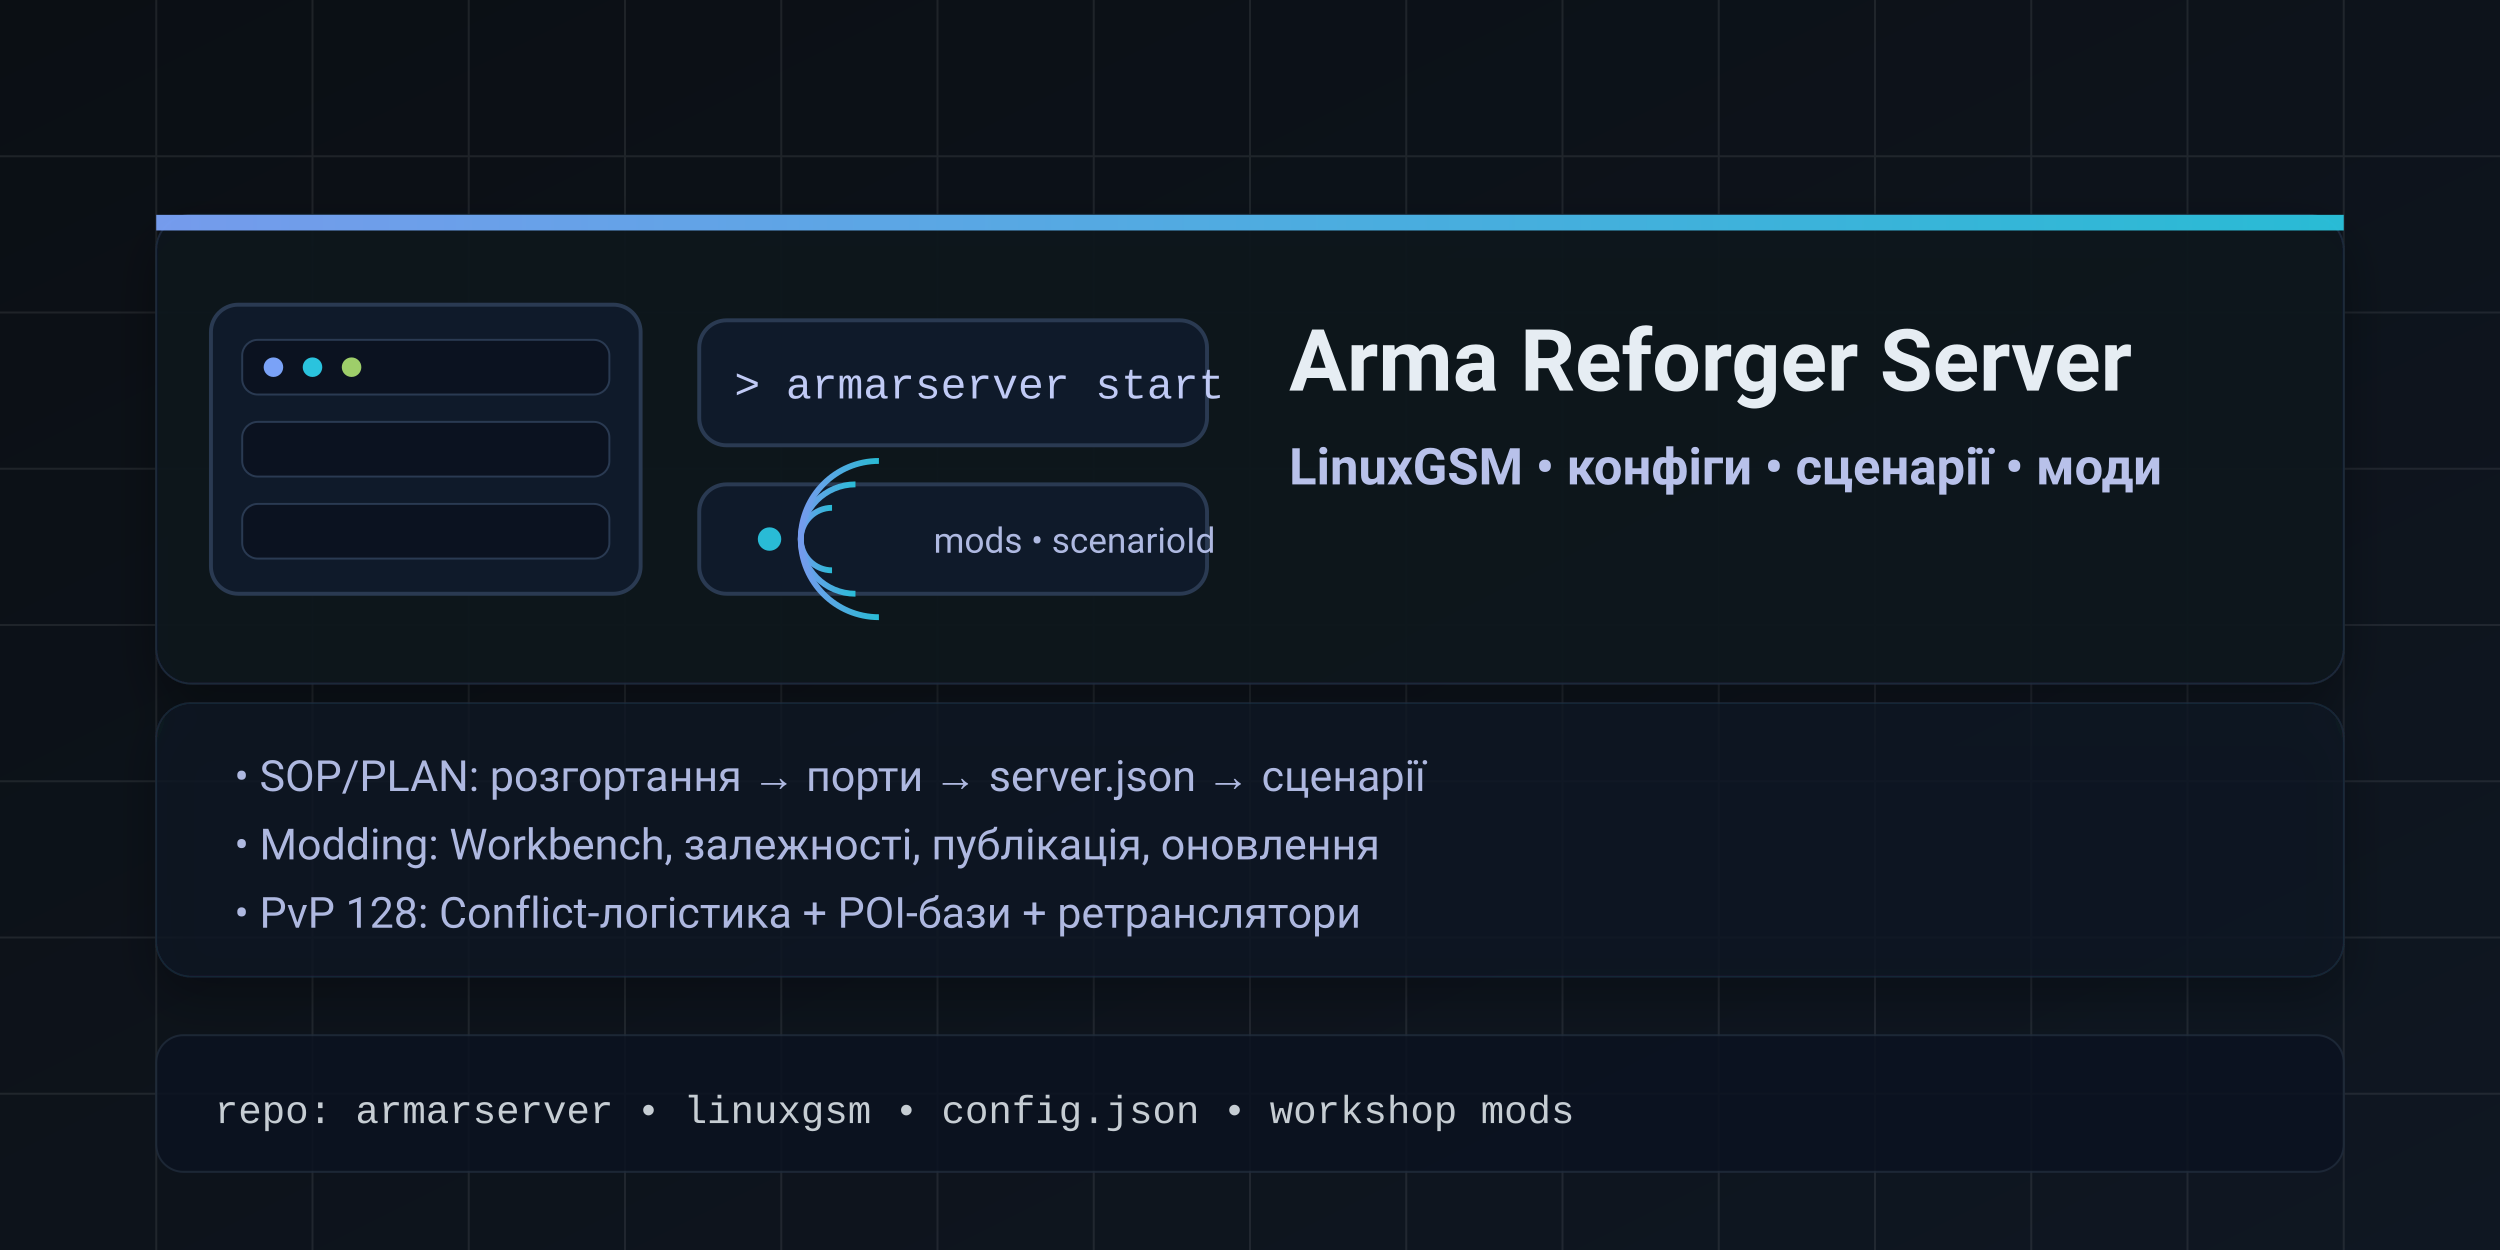
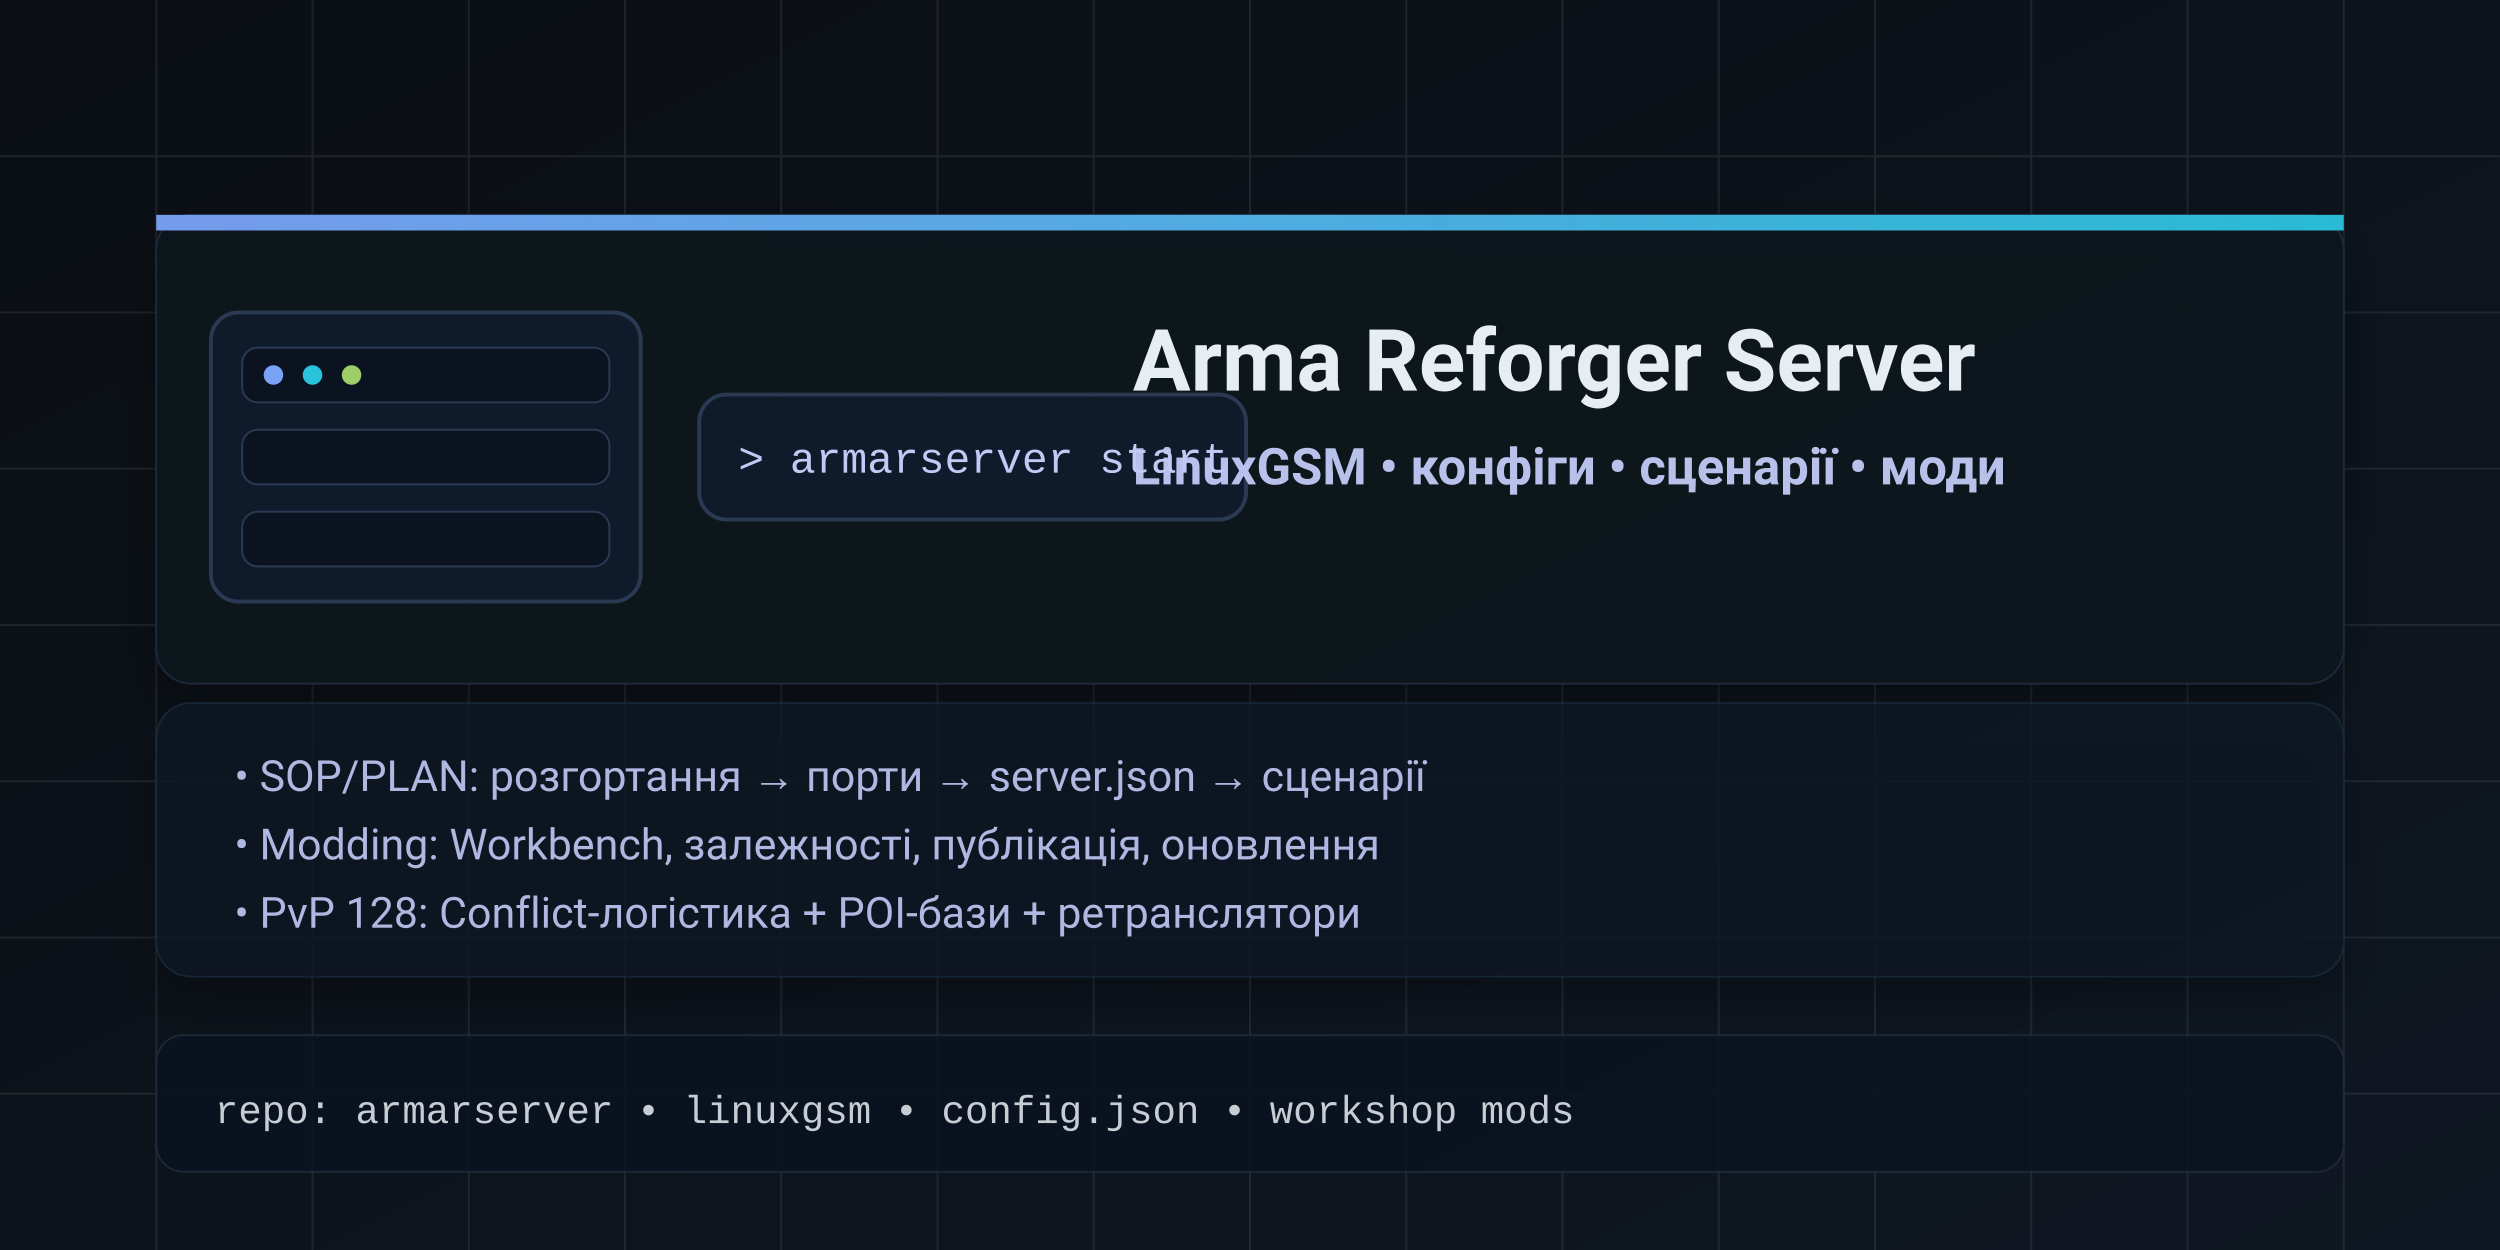
<svg xmlns="http://www.w3.org/2000/svg" width="1280" height="640" viewBox="0 0 1280 640">
  <defs>
    <linearGradient id="bg" x1="0" x2="1" y1="0" y2="1">
      <stop offset="0" stop-color="#0b0f14" />
      <stop offset="1" stop-color="#0f1722" />
    </linearGradient>
    <linearGradient id="accent" x1="0" x2="1">
      <stop offset="0" stop-color="#7aa2f7" />
      <stop offset="1" stop-color="#2ac3de" />
    </linearGradient>
    <filter id="softShadow" x="-20%" y="-20%" width="140%" height="140%">
      <feDropShadow dx="0" dy="10" stdDeviation="12" flood-color="#000000" flood-opacity="0.35" />
    </filter>
  </defs>
  <rect width="1280" height="640" fill="url(#bg)" />
  <g opacity="0.08">
    <path d="M0 80H1280M0 160H1280M0 240H1280M0 320H1280M0 400H1280M0 480H1280M0 560H1280" stroke="#ffffff" stroke-width="1" />
    <path d="M80 0V640M160 0V640M240 0V640M320 0V640M400 0V640M480 0V640M560 0V640M640 0V640M720 0V640M800 0V640M880 0V640M960 0V640M1040 0V640M1120 0V640M1200 0V640" stroke="#ffffff" stroke-width="1" />
  </g>
  <g filter="url(#softShadow)">
    <rect x="80" y="110" rx="18" ry="18" width="1120" height="240" fill="#0b1220" opacity="0.92" stroke="#1f2a3a" />
    <rect x="80" y="360" rx="18" ry="18" width="1120" height="140" fill="#0b1220" opacity="0.78" stroke="#1f2a3a" />
  </g>
  <rect x="80" y="110" width="1120" height="8" fill="url(#accent)" opacity="0.95" />
-   <g transform="translate(108,156)">
+   <g transform="translate(108,160)">
    <rect x="0" y="0" rx="14" ry="14" width="220" height="148" fill="#0f1a2a" stroke="#2a3a52" stroke-width="2" />
    <rect x="16" y="18" rx="8" ry="8" width="188" height="28" fill="#0b1220" stroke="#2a3a52" />
    <circle cx="32" cy="32" r="5" fill="#7aa2f7" />
    <circle cx="52" cy="32" r="5" fill="#2ac3de" />
    <circle cx="72" cy="32" r="5" fill="#9ece6a" />
    <rect x="16" y="60" rx="8" ry="8" width="188" height="28" fill="#0b1220" stroke="#2a3a52" />
    <rect x="16" y="102" rx="8" ry="8" width="188" height="28" fill="#0b1220" stroke="#2a3a52" />
-     <g transform="translate(250,8)">
-       <rect x="0" y="0" rx="14" ry="14" width="260" height="64" fill="#0f1a2a" stroke="#2a3a52" stroke-width="2" />
-       <text x="18" y="40" font-family="ui-monospace, SFMono-Regular, Menlo, Monaco, Consolas, 'Liberation Mono', 'Courier New', monospace" font-size="22" fill="#c0caf5">&gt; armarserver start</text>
-     </g>
-     <g transform="translate(250,92)">
-       <rect x="0" y="0" rx="14" ry="14" width="260" height="56" fill="#0f1a2a" stroke="#2a3a52" stroke-width="2" />
-       <g transform="translate(36,28)" fill="none" stroke="url(#accent)" stroke-width="3" opacity="0.95">
-         <circle cx="0" cy="0" r="6" fill="#2ac3de" stroke="none" />
-         <path d="M16 0a16 16 0 0 1 16-16" />
-         <path d="M16 0a16 16 0 0 0 16 16" />
-         <path d="M16 0a28 28 0 0 1 28-28" />
-         <path d="M16 0a28 28 0 0 0 28 28" />
-         <path d="M16 0a40 40 0 0 1 40-40" />
-         <path d="M16 0a40 40 0 0 0 40 40" />
-       </g>
-       <text x="120" y="35" font-family="ui-sans-serif, system-ui, -apple-system, Segoe UI, Roboto, Arial" font-size="18" fill="#c0caf5" opacity="0.9">mods • scenarioId</text>
+     <g transform="translate(250,42)">
+       <rect x="0" y="0" rx="14" ry="14" width="280" height="64" fill="#0f1a2a" stroke="#2a3a52" stroke-width="2" />
+       <text x="20" y="40" font-family="ui-monospace, SFMono-Regular, Menlo, Monaco, Consolas, 'Liberation Mono', 'Courier New', monospace" font-size="22" fill="#c0caf5">&gt; armarserver start</text>
    </g>
  </g>
-   <text x="660" y="200" font-family="ui-sans-serif, system-ui, -apple-system, Segoe UI, Roboto, Arial" font-size="44" font-weight="700" fill="#e6edf3">
+   <text x="580" y="200" font-family="ui-sans-serif, system-ui, -apple-system, Segoe UI, Roboto, Arial" font-size="44" font-weight="700" fill="#e6edf3">
    Arma Reforger Server
  </text>
-   <text x="660" y="248" font-family="ui-sans-serif, system-ui, -apple-system, Segoe UI, Roboto, Arial" font-size="26" font-weight="600" fill="#c0caf5" opacity="0.95">
+   <text x="580" y="248" font-family="ui-sans-serif, system-ui, -apple-system, Segoe UI, Roboto, Arial" font-size="26" font-weight="600" fill="#c0caf5" opacity="0.95">
    LinuxGSM • конфіги • сценарії • моди
  </text>
  <g font-family="ui-sans-serif, system-ui, -apple-system, Segoe UI, Roboto, Arial" fill="#c0caf5" opacity="0.9">
    <text x="120" y="405" font-size="22">• SOP/PLAN: розгортання → порти → server.json → сценарії</text>
    <text x="120" y="440" font-size="22">• Modding: Workbench, залежності, публікація, оновлення</text>
    <text x="120" y="475" font-size="22">• PvP 128: Conflict-логістика + POI-бази + ретранслятори</text>
  </g>
  <g opacity="0.85">
    <rect x="80" y="530" rx="14" ry="14" width="1120" height="70" fill="#0b1220" stroke="#1f2a3a" />
    <text x="110" y="575" font-family="ui-monospace, SFMono-Regular, Menlo, Monaco, Consolas, 'Liberation Mono', 'Courier New', monospace" font-size="20" fill="#e6edf3">repo: armarserver • linuxgsm • config.json • workshop mods</text>
  </g>
</svg>
